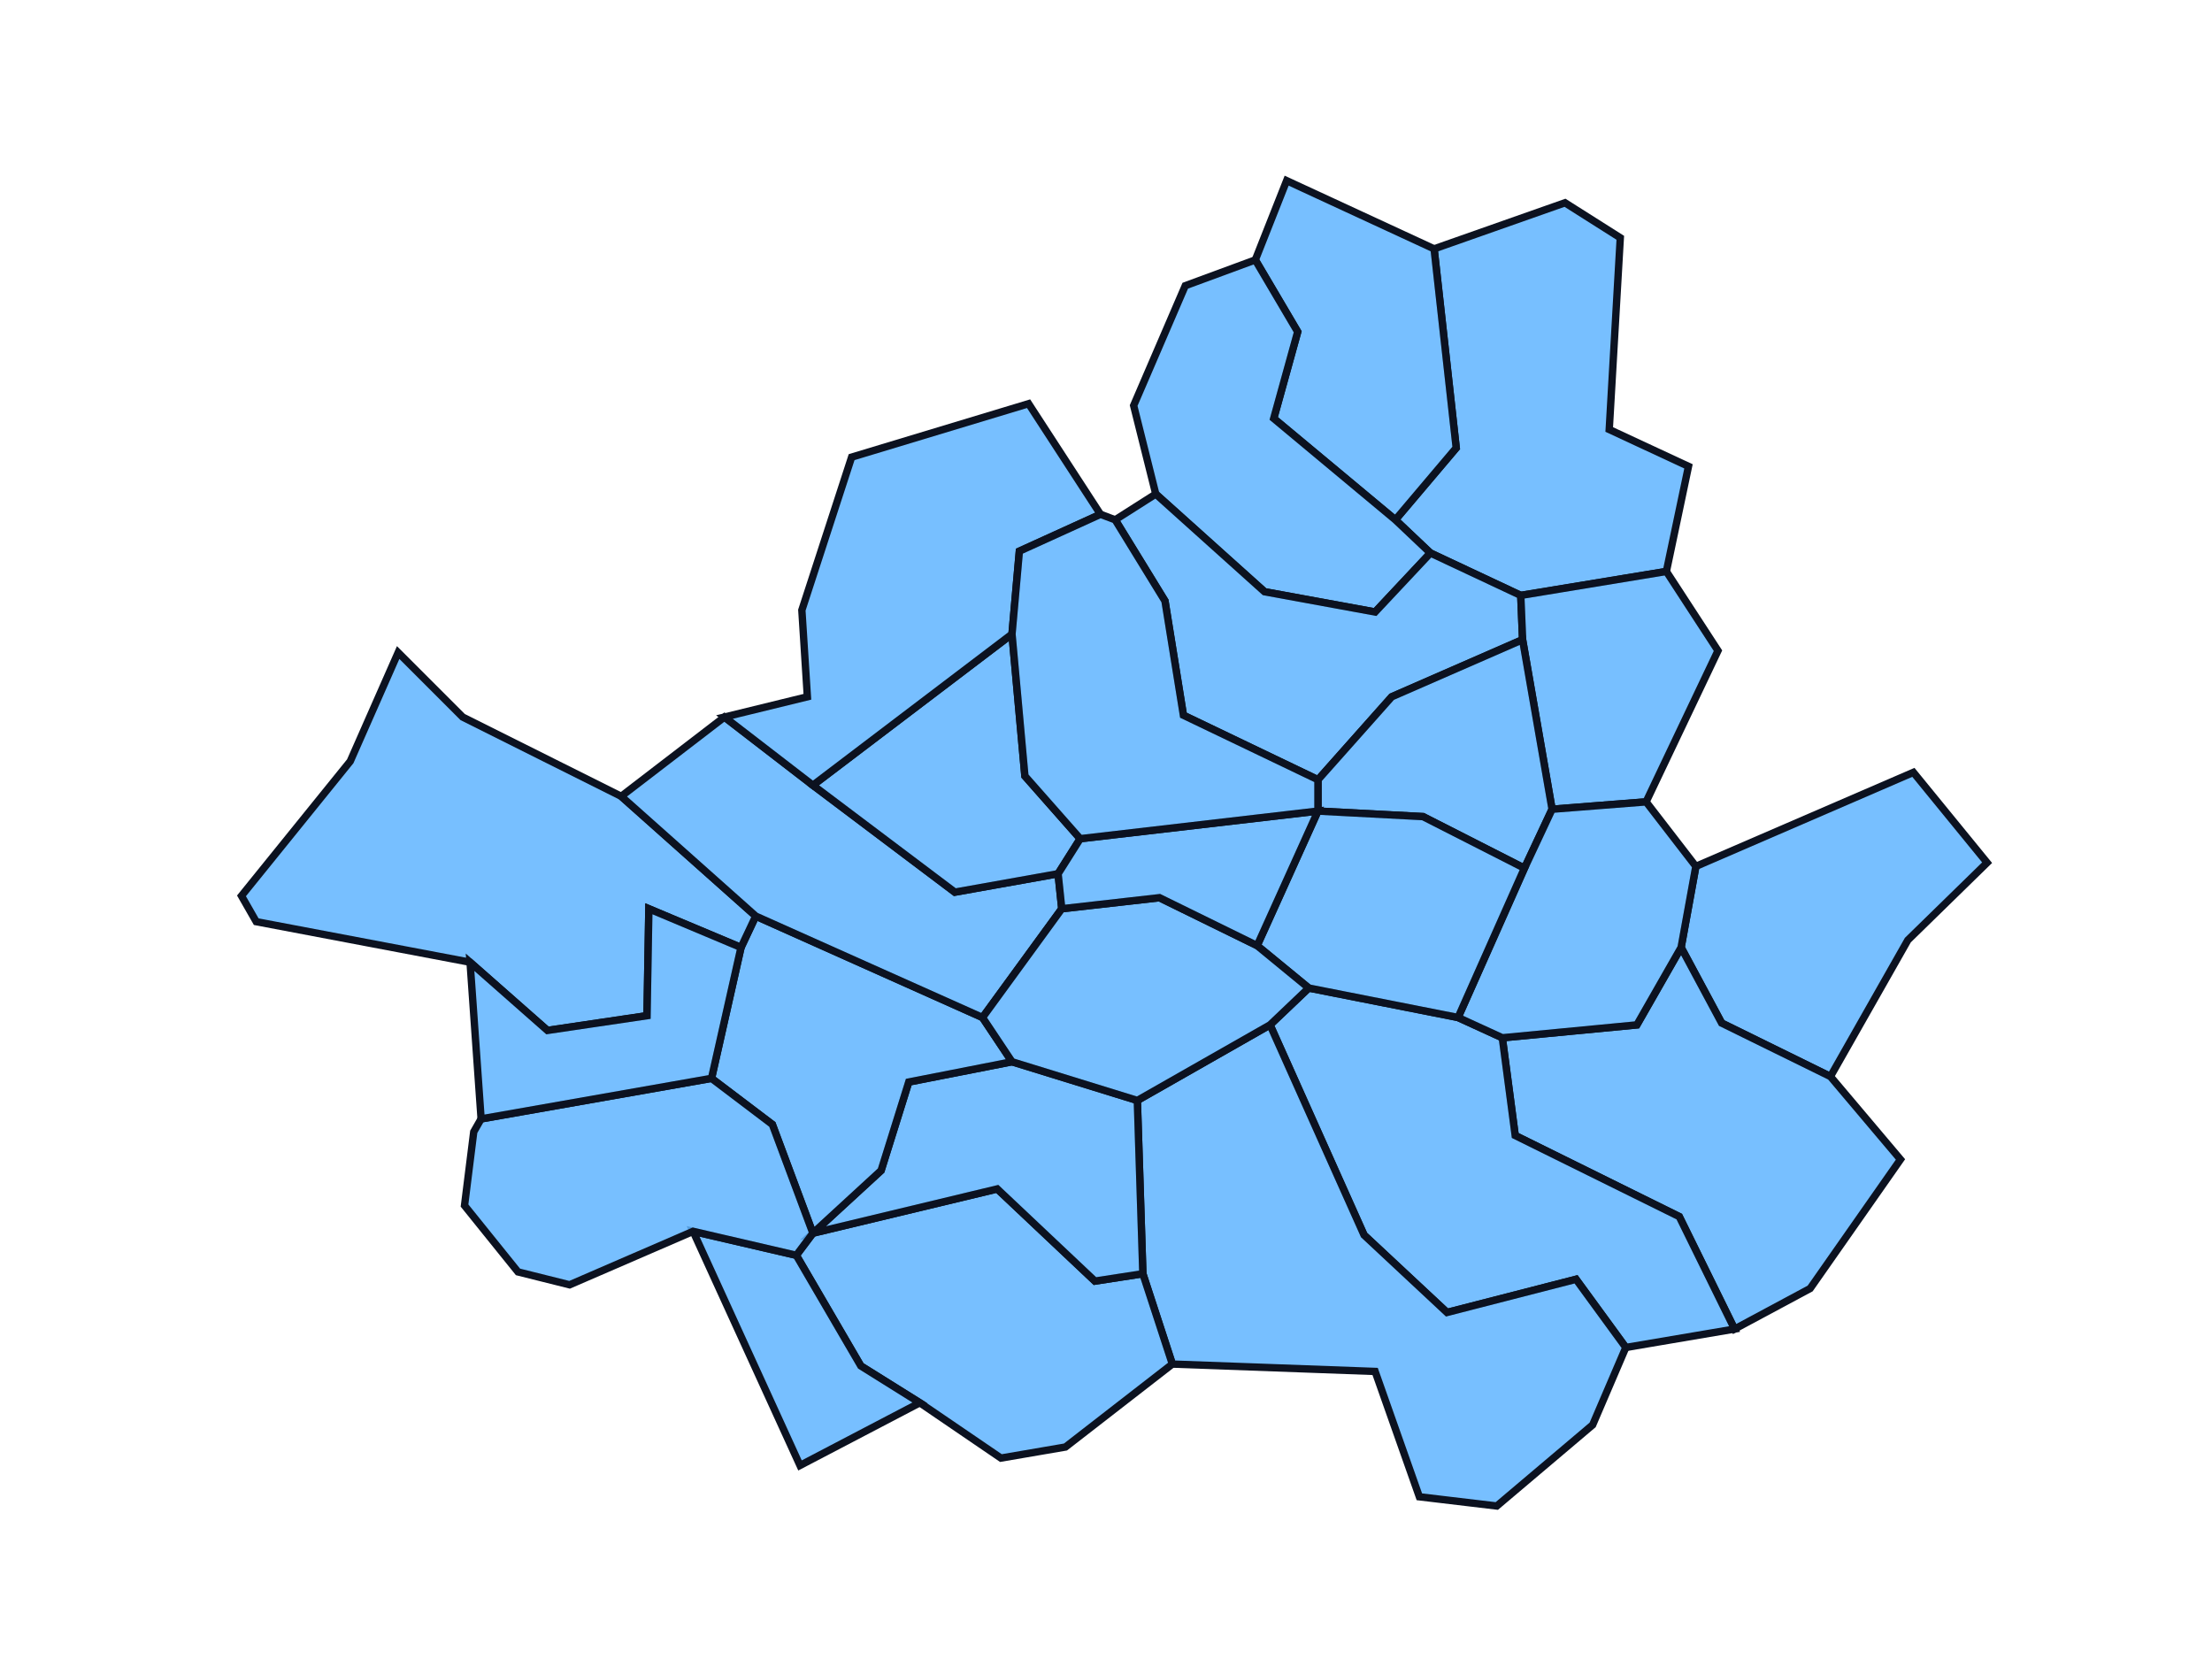
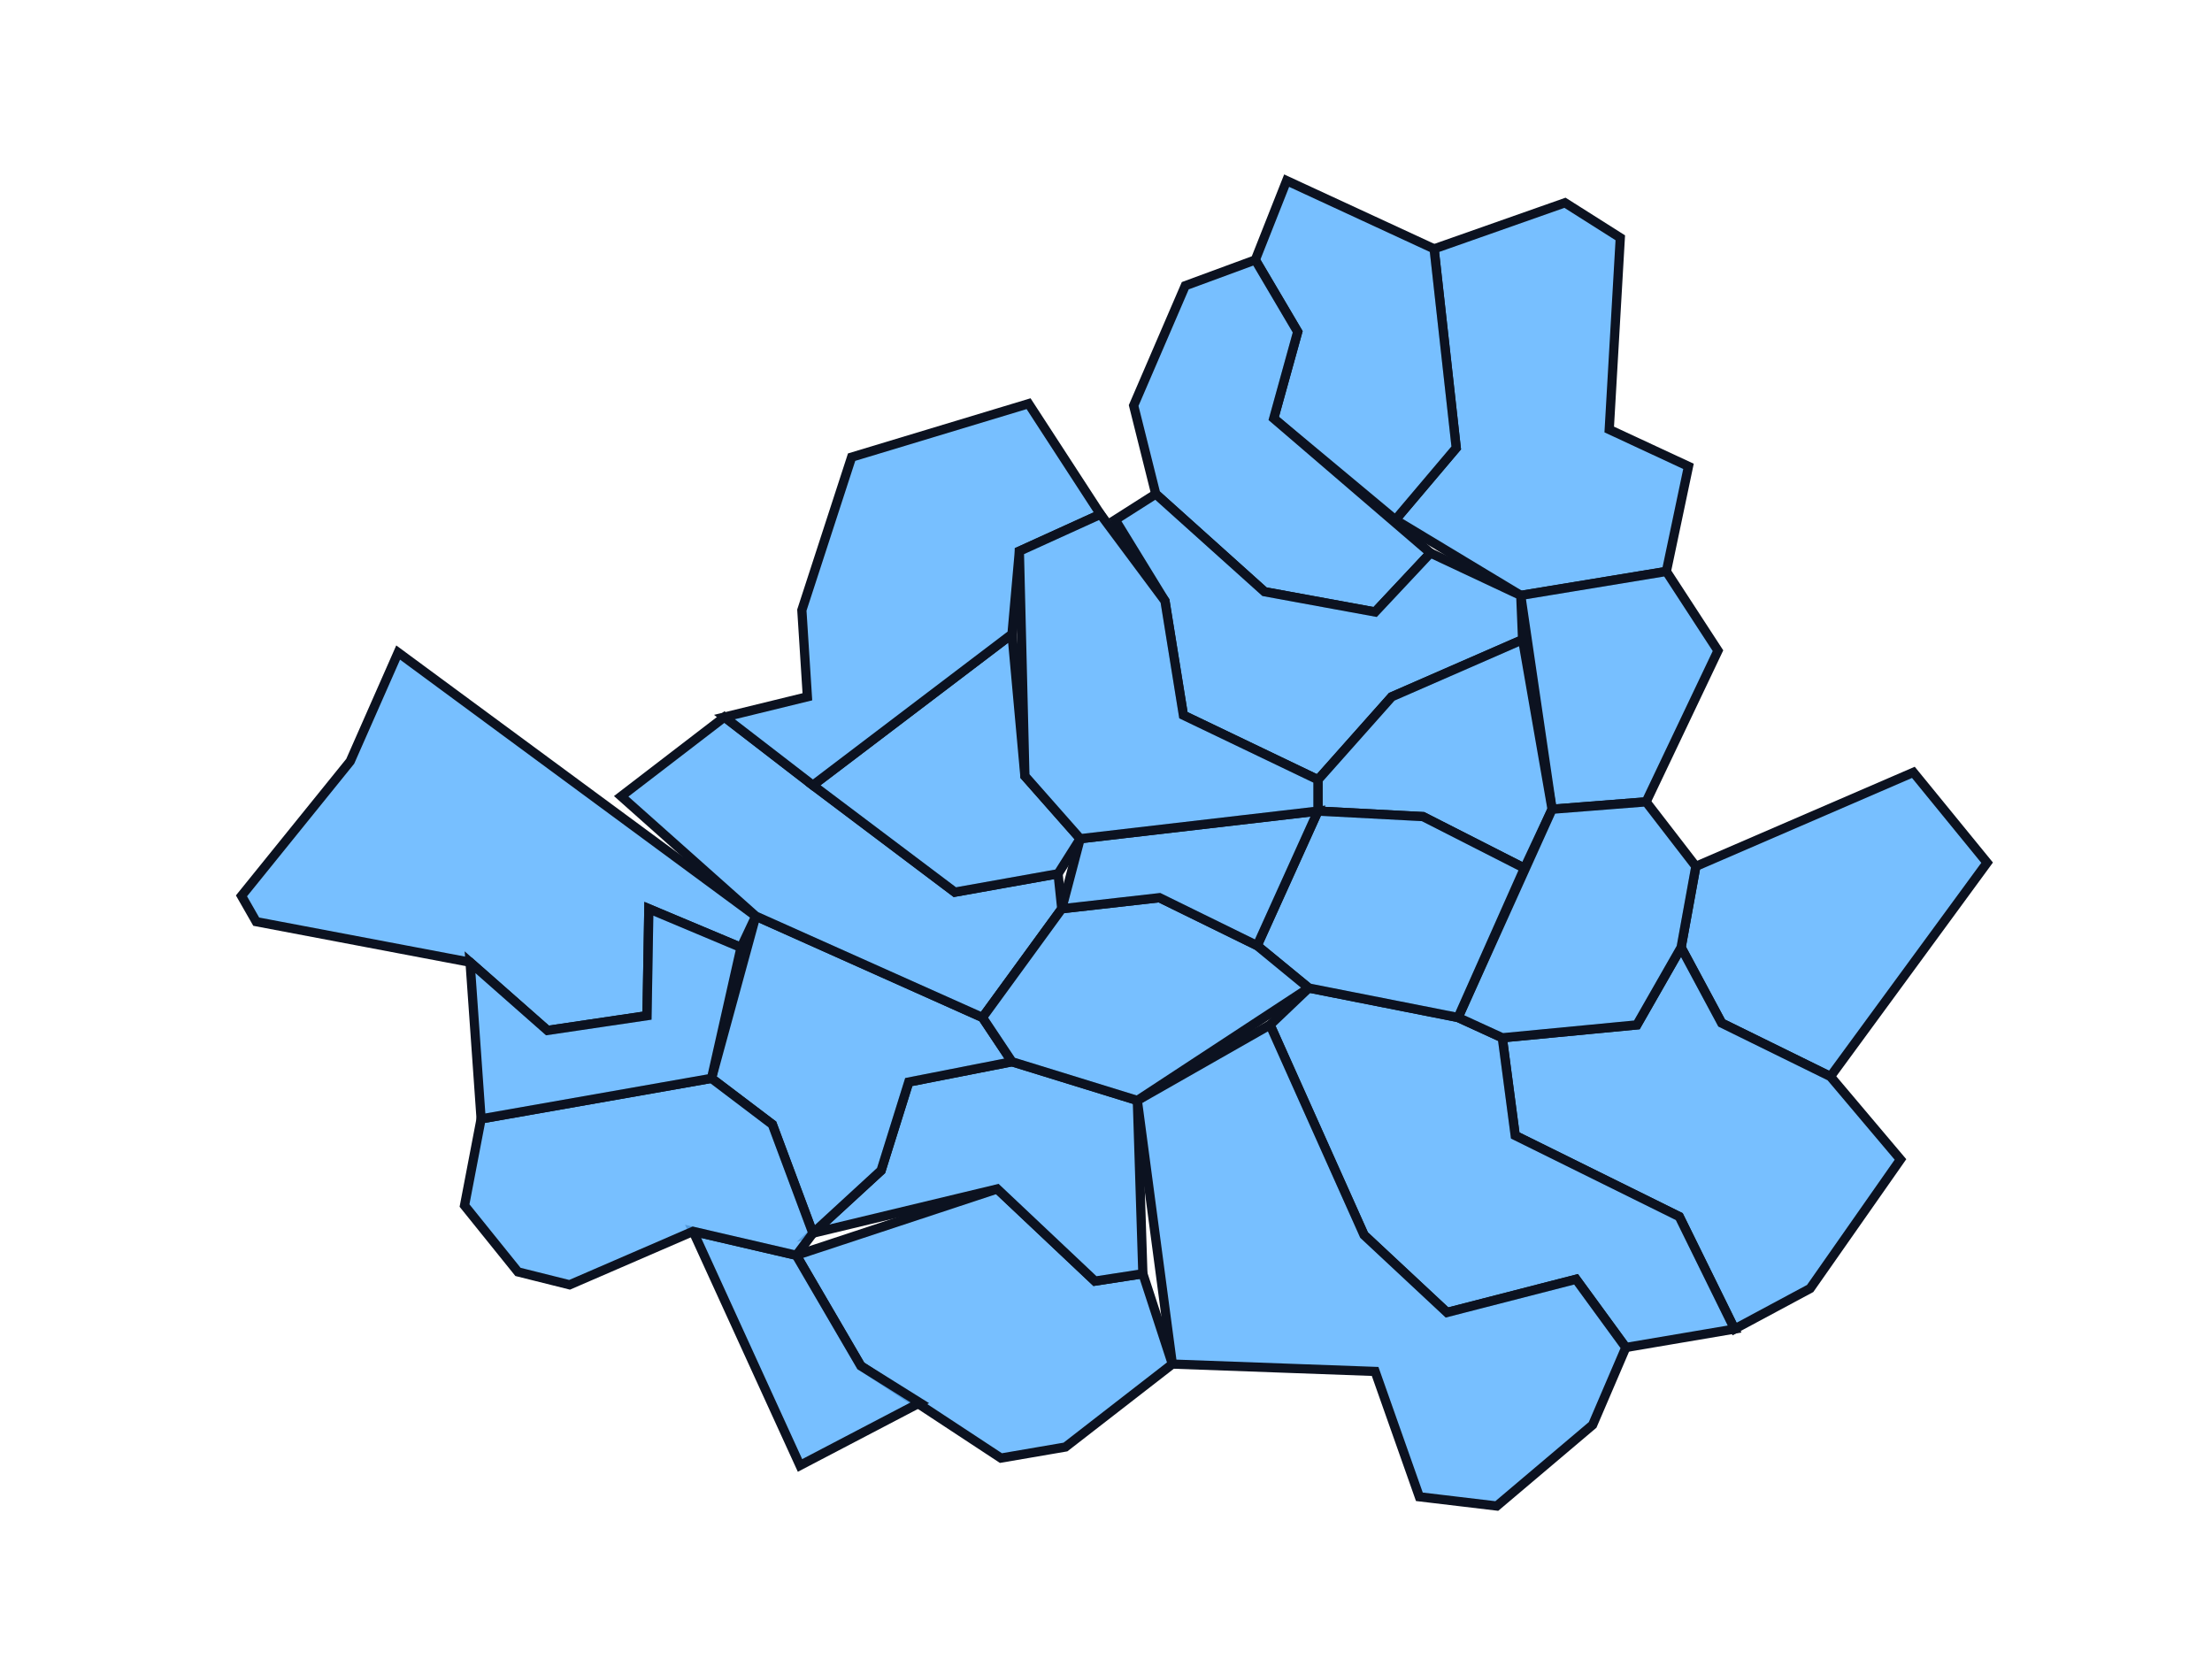
<svg xmlns="http://www.w3.org/2000/svg" viewBox="0 0 120 90">
-   <g fill="#60B4FF" fill-opacity="0.85" stroke="#0C1220" stroke-width="0.4">
-     <path d="M92.0,47.0L103.8,41.9L107.8,46.8L103.5,51.0L99.3,58.4L93.4,55.5L91.2,51.4L92.0,47.0Z" />
+   <g fill="#60B4FF" fill-opacity="0.85" stroke="#0C1220" stroke-width="0.5">
+     <path d="M92.0,47.0L103.8,41.9L107.8,46.8L99.3,58.4L93.4,55.5L91.2,51.4L92.0,47.0Z" />
    <path d="M81.5,56.3L88.8,55.6L91.2,51.4L93.4,55.5L99.3,58.4L103.1,62.9L98.2,69.9L94.1,72.1L91.1,66.0L82.2,61.6L81.5,56.3Z" />
    <path d="M79.1,55.2L81.5,56.3L82.2,61.6L91.1,66.0L94.1,72.1L88.2,73.1L85.5,69.4L78.5,71.2L74.0,67.0L68.9,55.6L71.0,53.6L79.1,55.2Z" />
-     <path d="M68.9,55.6L74.0,67.0L78.5,71.2L85.5,69.4L88.2,73.1L86.4,77.3L81.2,81.7L77.0,81.2L74.6,74.4L63.6,74.0L62.0,69.1L61.7,59.7L68.9,55.6Z" />
-     <path d="M62.0,69.1L63.6,74.0L57.8,78.5L54.3,79.1L49.9,76.1L46.7,74.1L43.2,68.1L44.1,66.9L54.1,64.5L59.4,69.5L62.0,69.1Z" />
+     <path d="M68.9,55.6L74.0,67.0L78.5,71.2L85.5,69.4L88.2,73.1L86.4,77.3L81.2,81.7L77.0,81.2L74.6,74.4L63.6,74.0L61.7,59.7L68.9,55.6Z" />
+     <path d="M62.0,69.1L63.6,74.0L57.8,78.5L54.3,79.1L46.7,74.1L43.2,68.1L54.1,64.5L59.4,69.5L62.0,69.1Z" />
    <path d="M61.7,59.7L62.0,69.1L59.4,69.5L54.1,64.5L44.1,66.9L47.8,63.5L49.3,58.7L54.9,57.6L61.7,59.7Z" />
-     <path d="M41.0,49.7L53.3,55.2L54.9,57.6L49.3,58.7L47.8,63.5L44.1,66.9L41.9,61.0L38.6,58.5L40.2,51.4L41.0,49.7Z" />
+     <path d="M41.0,49.7L53.3,55.2L54.9,57.6L49.3,58.7L47.8,63.5L44.1,66.9L41.9,61.0L38.6,58.5L41.0,49.7Z" />
    <path d="M43.2,68.1L46.7,74.1L49.9,76.1L43.4,79.5L37.6,66.8L43.2,68.1Z" />
-     <path d="M26.1,60.7L38.6,58.5L41.9,61.0L44.1,66.9L43.2,68.1L37.6,66.8L30.9,69.7L28.1,69.0L25.2,65.4L25.7,61.4L26.1,60.7Z" />
-     <path d="M19.0,41.3L21.6,35.4L25.1,38.9L33.7,43.2L41.0,49.7L40.2,51.4L35.2,49.3L35.1,55.1L29.7,55.9L25.5,52.2L13.9,50.0L13.1,48.6L19.0,41.3Z" />
+     <path d="M26.1,60.7L38.6,58.5L41.9,61.0L44.1,66.9L43.2,68.1L37.6,66.8L30.9,69.7L28.1,69.0L25.2,65.4L26.1,60.7Z" />
+     <path d="M19.0,41.3L21.6,35.4L41.0,49.7L40.2,51.4L35.2,49.3L35.1,55.1L29.7,55.9L25.5,52.2L13.9,50.0L13.1,48.6L19.0,41.3Z" />
    <path d="M25.5,52.2L29.7,55.9L35.1,55.1L35.2,49.3L40.2,51.4L38.6,58.5L26.1,60.7L25.5,52.2Z" />
    <path d="M44.1,42.6L51.8,48.4L57.4,47.4L57.6,49.3L53.3,55.2L41.0,49.7L33.7,43.2L39.3,38.9L44.1,42.6Z" />
    <path d="M54.9,34.4L55.6,42.1L58.6,45.5L57.4,47.4L51.8,48.4L44.1,42.6L54.9,34.4Z" />
    <path d="M59.7,27.9L55.3,29.9L54.9,34.4L44.1,42.6L39.3,38.9L43.8,37.8L43.5,33.1L46.2,24.8L55.8,21.9L59.7,27.9Z" />
-     <path d="M84.9,11.0L87.9,12.9L87.3,23.3L91.6,25.3L90.4,31.0L82.5,32.3L77.6,30.0L75.7,28.2L79.0,24.3L77.8,13.5L84.9,11.0Z" />
+     <path d="M84.9,11.0L87.9,12.9L87.3,23.3L91.6,25.3L90.4,31.0L82.5,32.3L75.7,28.2L79.0,24.3L77.8,13.5L84.9,11.0Z" />
    <path d="M77.8,13.5L79.0,24.3L75.7,28.2L69.1,22.7L70.4,18.0L68.1,14.1L69.8,9.8L77.8,13.5Z" />
-     <path d="M64.3,15.5L68.1,14.1L70.4,18.0L69.1,22.7L75.7,28.2L77.6,30.0L74.6,33.2L68.6,32.1L62.7,26.8L61.5,22.0L64.3,15.5Z" />
+     <path d="M64.3,15.5L68.1,14.1L70.4,18.0L69.1,22.7L77.6,30.0L74.6,33.2L68.6,32.1L62.7,26.8L61.5,22.0L64.3,15.5Z" />
    <path d="M60.5,28.2L62.7,26.8L68.6,32.1L74.6,33.2L77.6,30.0L82.5,32.3L82.6,34.7L75.5,37.8L71.5,42.3L64.2,38.8L63.2,32.6L60.5,28.2Z" />
-     <path d="M82.5,32.3L90.4,31.0L93.2,35.3L89.3,43.5L84.2,43.9L82.6,34.7L82.5,32.3Z" />
+     <path d="M82.5,32.3L90.4,31.0L93.2,35.3L89.3,43.5L84.2,43.9L82.5,32.3Z" />
    <path d="M71.5,42.3L75.5,37.8L82.6,34.7L84.2,43.9L82.7,47.1L77.2,44.3L71.5,44.0L71.5,42.3Z" />
-     <path d="M84.2,43.9L89.3,43.5L92.0,47.0L91.2,51.4L88.8,55.6L81.5,56.3L79.1,55.2L82.7,47.1L84.2,43.9Z" />
+     <path d="M84.2,43.9L89.3,43.5L92.0,47.0L91.2,51.4L88.8,55.6L81.5,56.3L79.1,55.2L84.2,43.9Z" />
    <path d="M71.5,44.0L77.2,44.3L82.7,47.1L79.1,55.2L71.0,53.6L68.2,51.3L71.5,44.0Z" />
-     <path d="M68.2,51.3L71.0,53.6L68.9,55.6L61.7,59.7L54.9,57.6L53.3,55.2L57.6,49.3L62.9,48.7L68.2,51.3Z" />
-     <path d="M71.5,44.0L68.2,51.3L62.9,48.7L57.6,49.3L57.4,47.4L58.6,45.5L71.5,44.0Z" />
-     <path d="M59.7,27.9L60.5,28.2L63.2,32.6L64.2,38.8L71.5,42.3L71.5,44.0L58.6,45.5L55.6,42.1L54.9,34.4L55.3,29.9L59.7,27.9Z" />
+     <path d="M68.2,51.3L71.0,53.6L61.7,59.7L54.9,57.6L53.3,55.2L57.6,49.3L62.9,48.7L68.2,51.3Z" />
+     <path d="M71.5,44.0L68.2,51.3L62.9,48.7L57.6,49.3L58.6,45.5L71.5,44.0Z" />
+     <path d="M59.7,27.9L63.2,32.6L64.2,38.8L71.5,42.3L71.5,44.0L58.6,45.5L55.6,42.1L55.3,29.9L59.7,27.9Z" />
  </g>
</svg>
